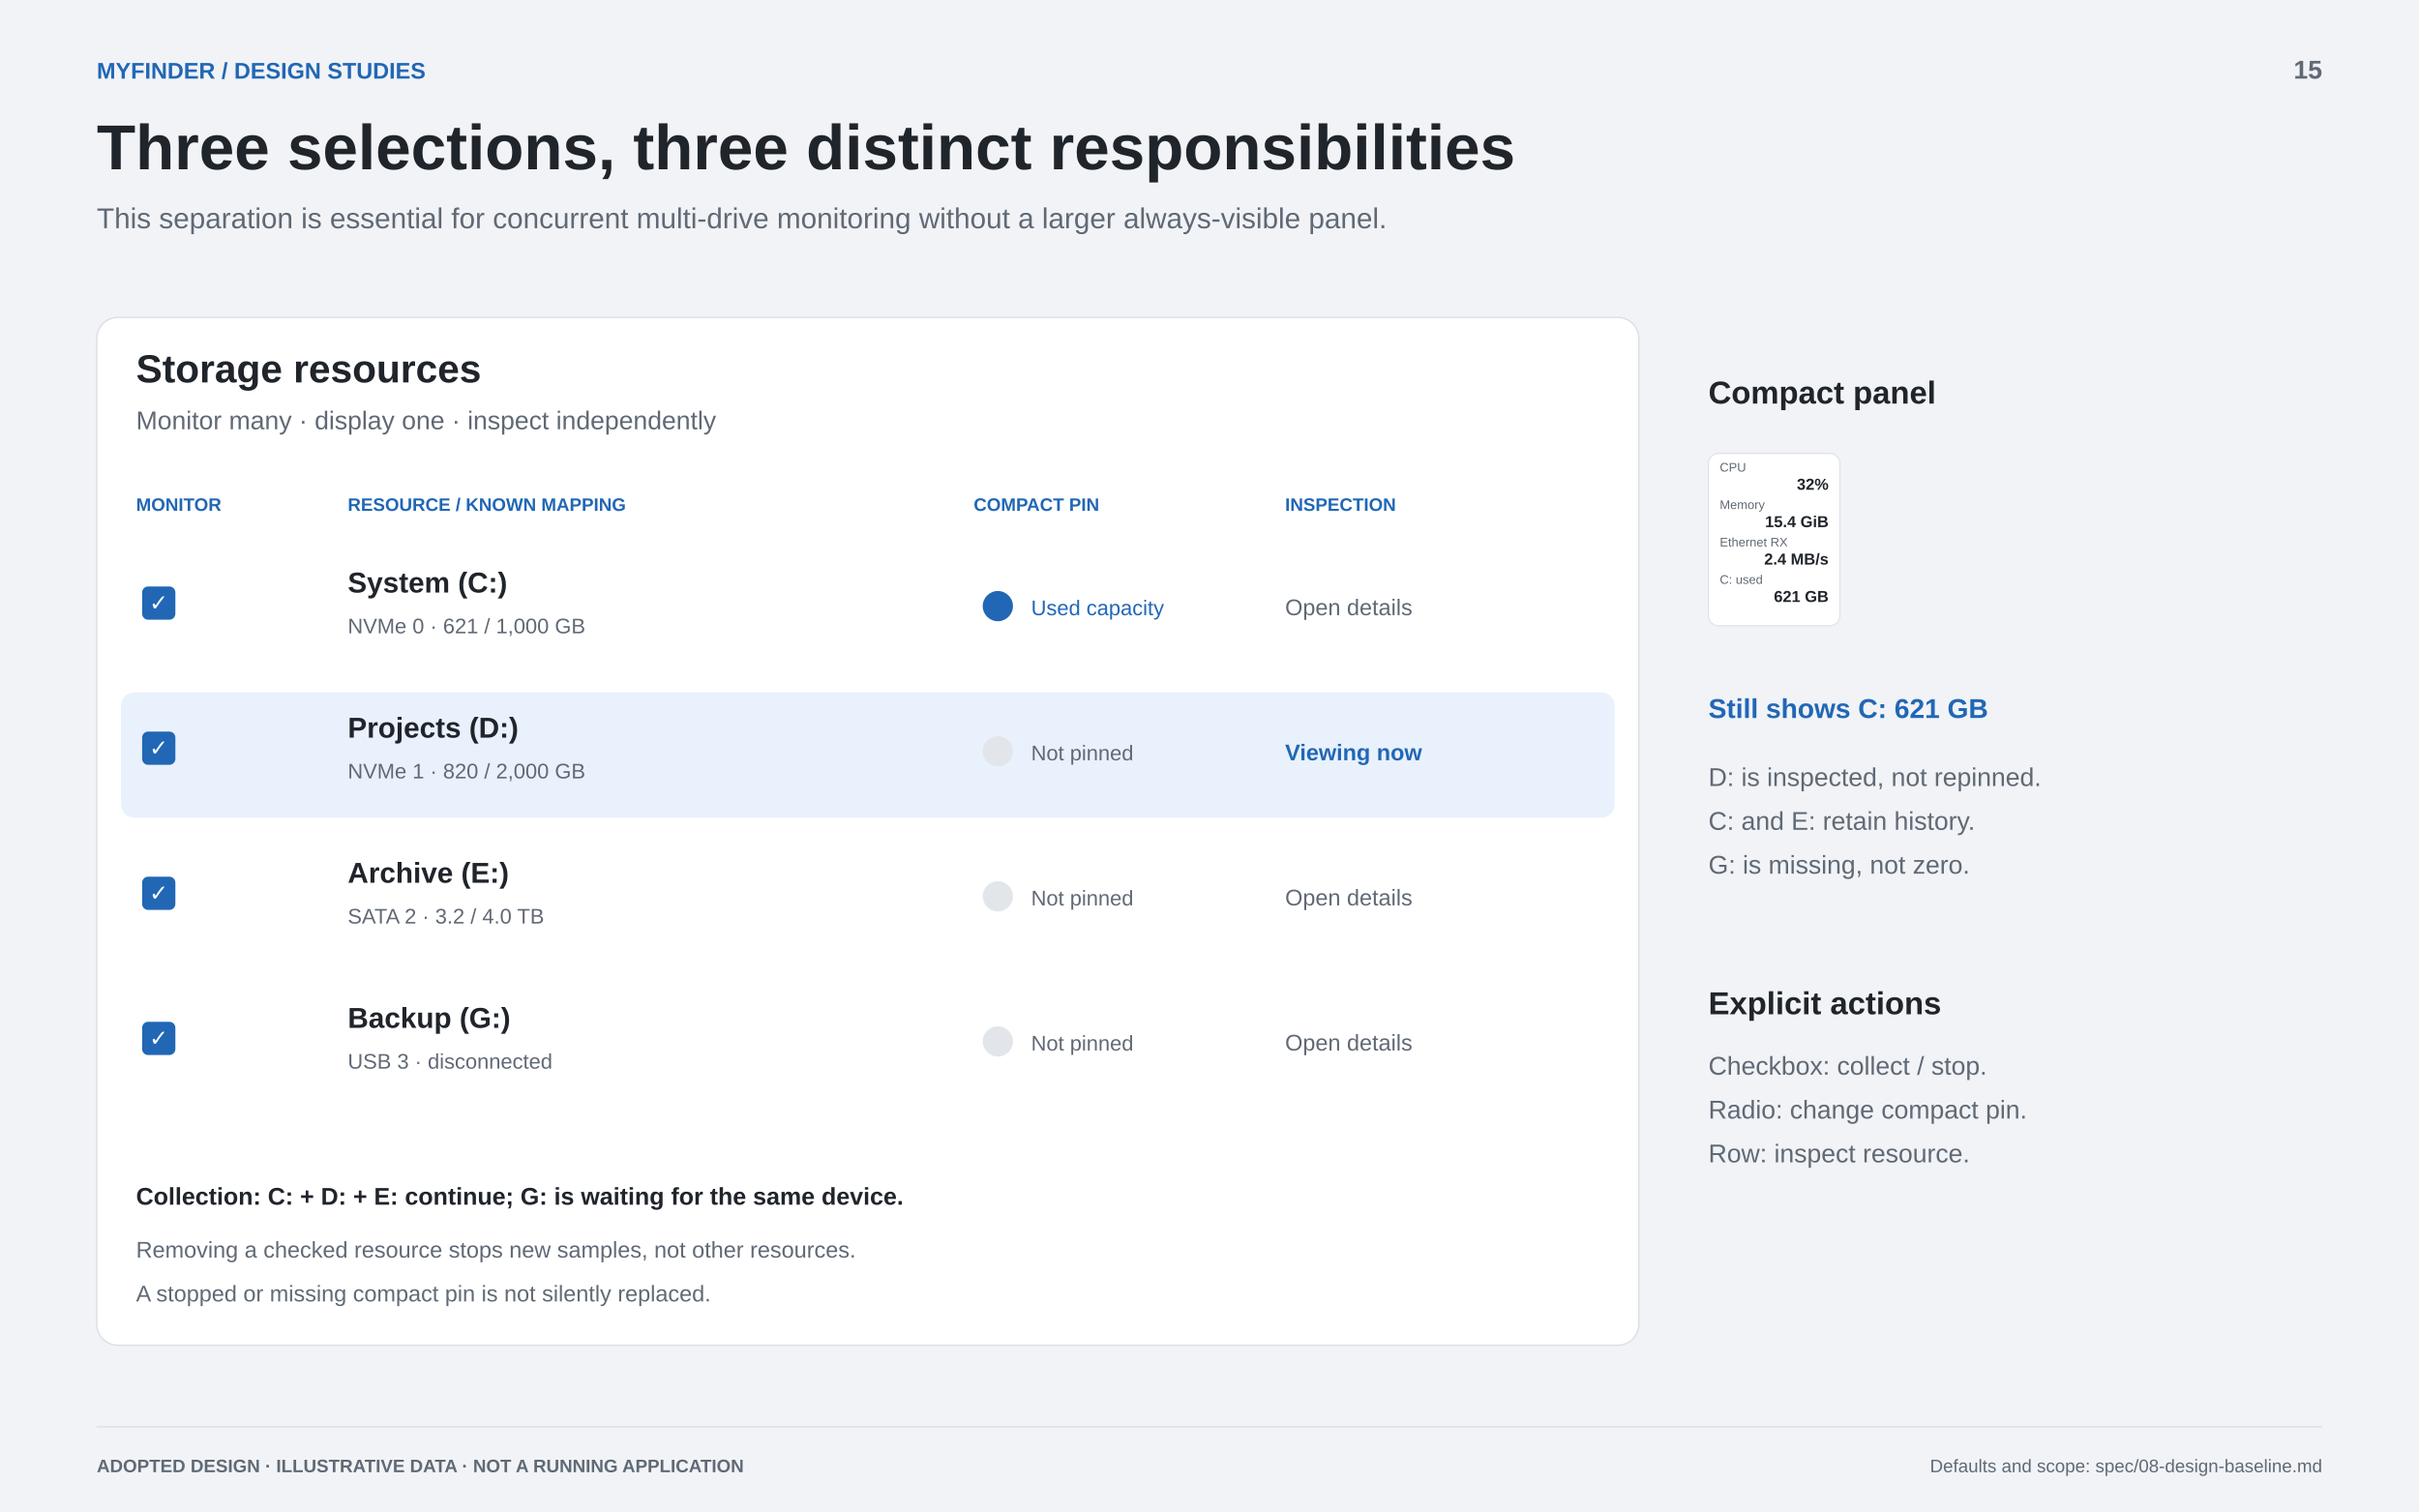
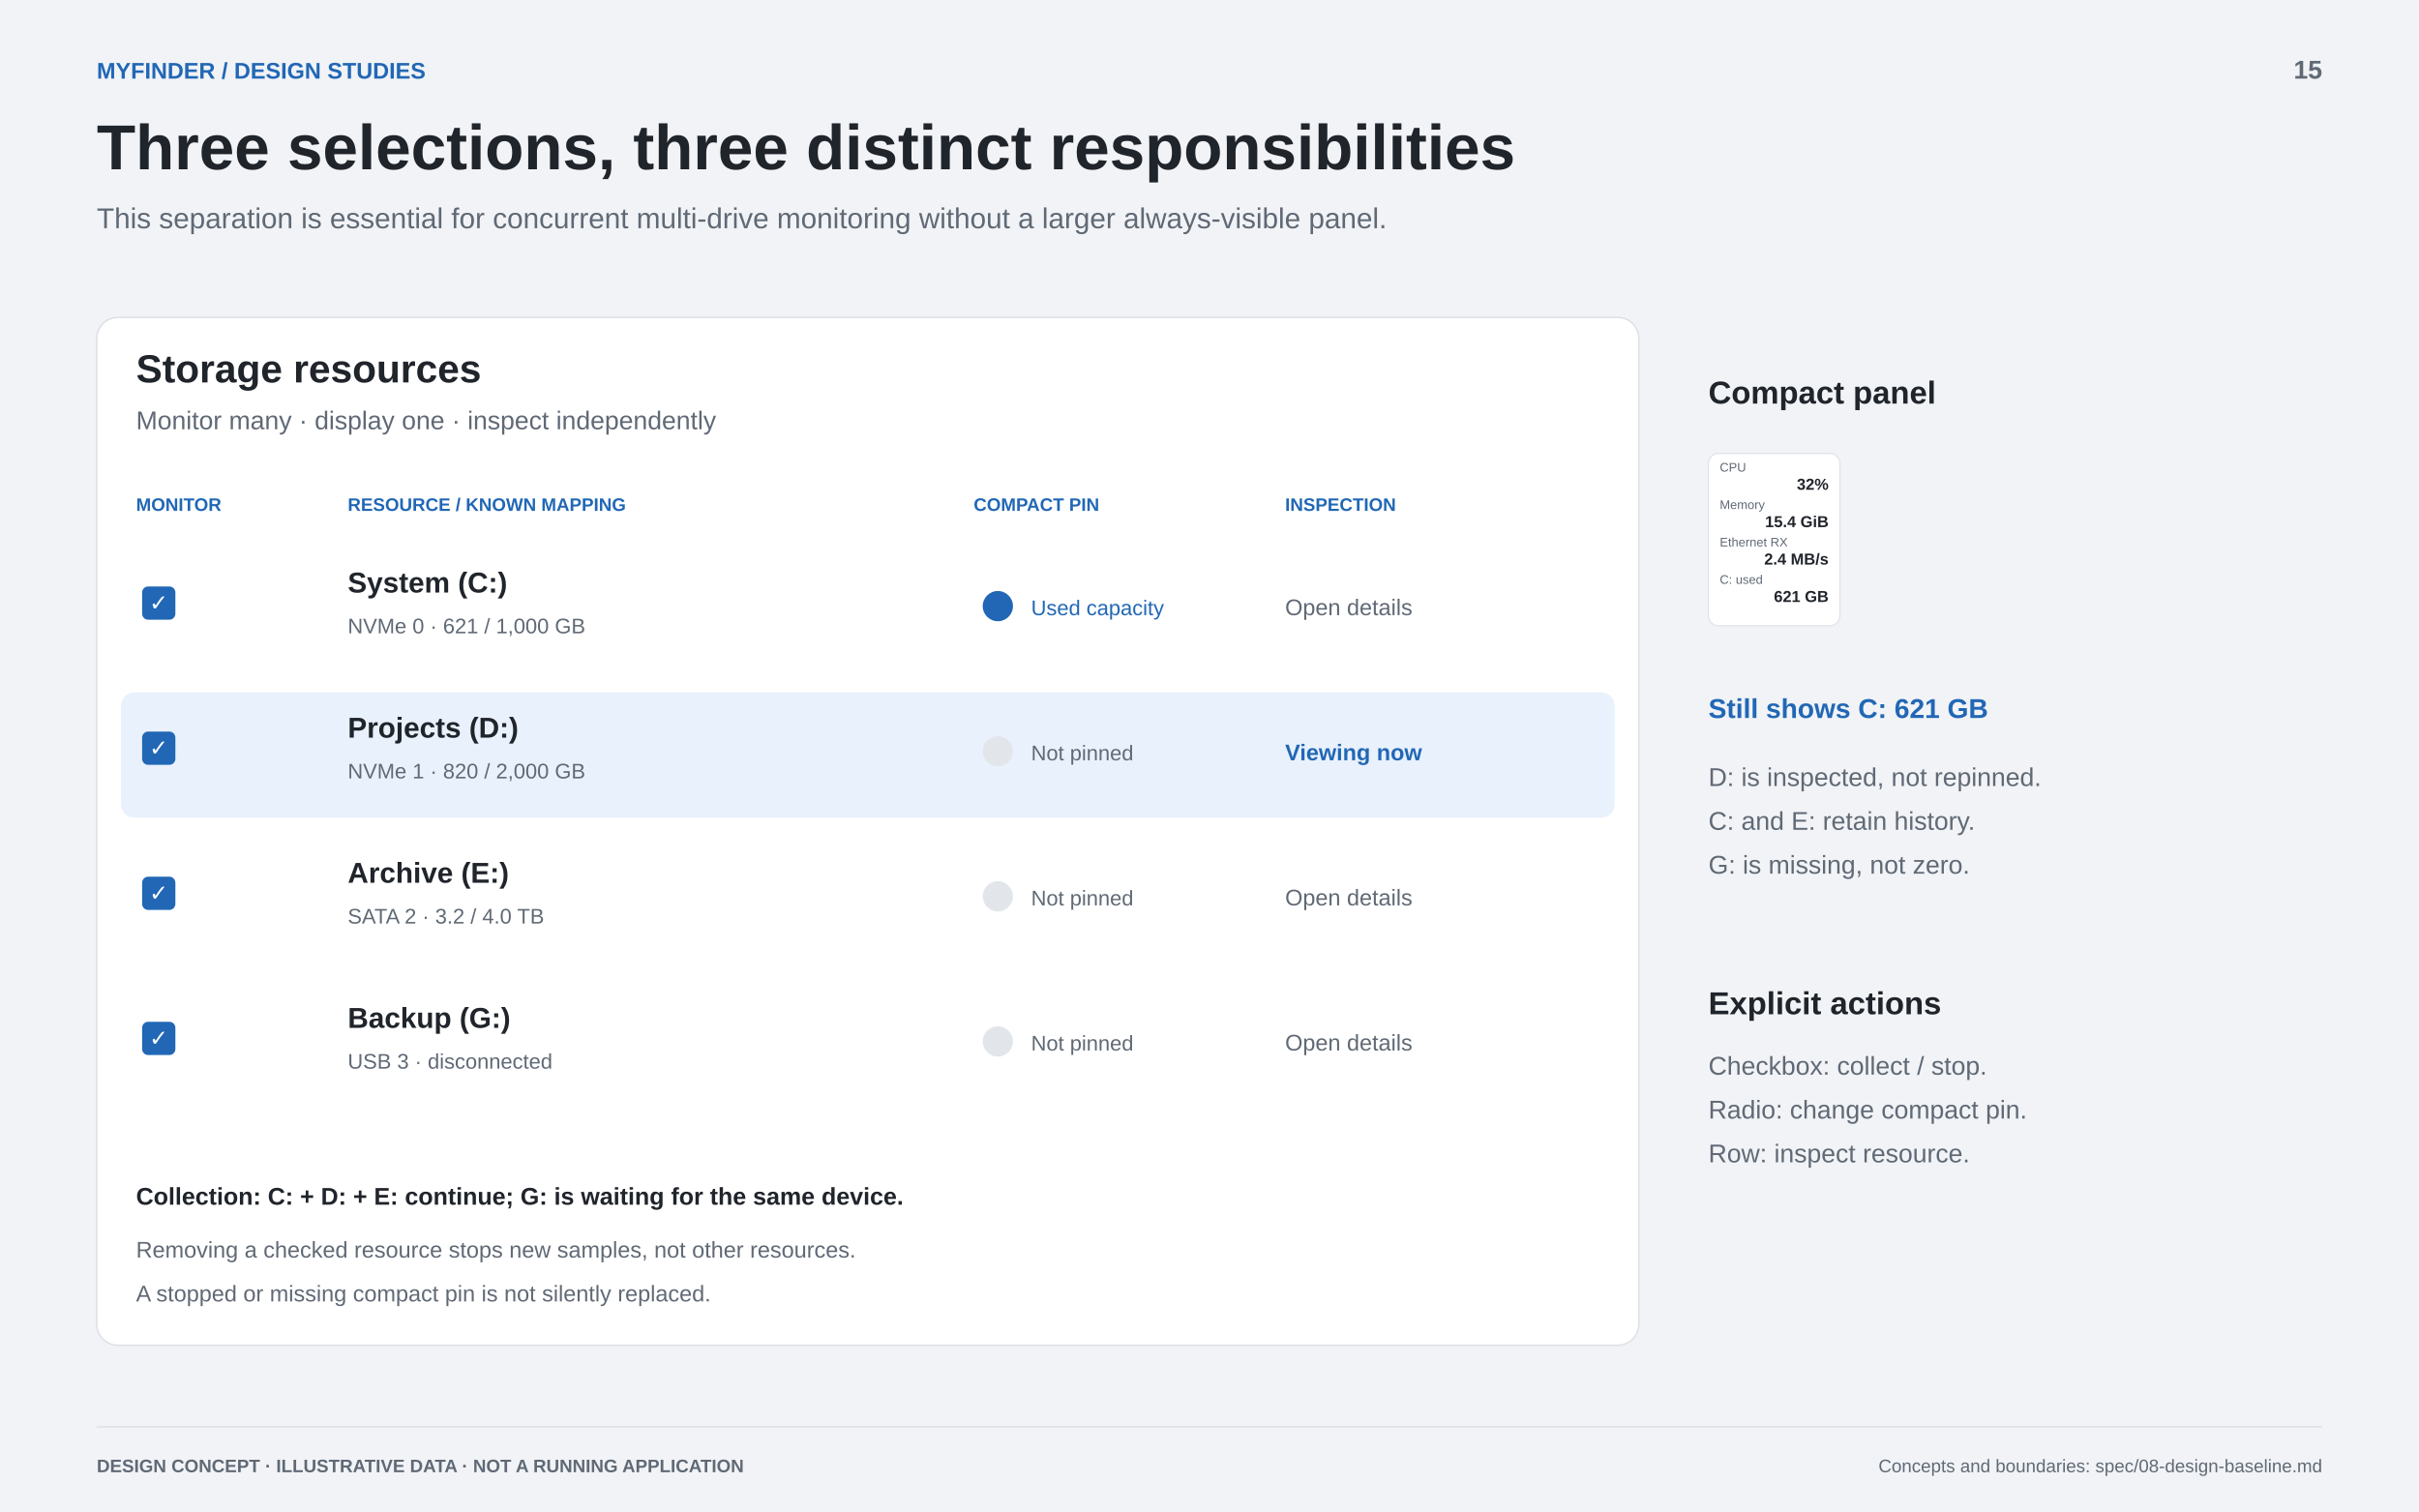
<svg xmlns="http://www.w3.org/2000/svg" width="1600" height="1000" viewBox="0 0 1600 1000">
  <defs>
    <filter id="shadow" x="-15%" y="-15%" width="130%" height="140%">
      <feDropShadow dx="0" dy="9" stdDeviation="16" flood-color="#263D37" flood-opacity="0.10" />
    </filter>
  </defs>
  <g font-family="Segoe UI, Arial, sans-serif">
    <rect x="0" y="0" width="1600" height="1000" rx="0" fill="#F1F3F6" stroke="none" />
    <text x="64" y="52" fill="#2167B5" font-size="15" font-weight="700" text-anchor="start">MYFINDER  /  DESIGN STUDIES</text>
    <text x="1536" y="52" fill="#606975" font-size="17" font-weight="600" text-anchor="end">15</text>
    <text x="64" y="112" fill="#20242B" font-size="42" font-weight="600" text-anchor="start">Three selections, three distinct responsibilities</text>
    <text x="64" y="151" fill="#606975" font-size="19" font-weight="400" text-anchor="start">This separation is essential for concurrent multi-drive monitoring without a larger always-visible panel.</text>
    <rect x="64" y="210" width="1020" height="680" rx="14" fill="#FFFFFF" stroke="#DDE1E7" />
    <text x="90" y="253" fill="#20242B" font-size="26" font-weight="600" text-anchor="start">Storage resources</text>
    <text x="90" y="284" fill="#606975" font-size="17" font-weight="400" text-anchor="start">Monitor many · display one · inspect independently</text>
    <text x="90" y="338" fill="#2167B5" font-size="12" font-weight="700" text-anchor="start">MONITOR</text>
    <text x="230" y="338" fill="#2167B5" font-size="12" font-weight="700" text-anchor="start">RESOURCE / KNOWN MAPPING</text>
    <text x="644" y="338" fill="#2167B5" font-size="12" font-weight="700" text-anchor="start">COMPACT PIN</text>
    <text x="850" y="338" fill="#2167B5" font-size="12" font-weight="700" text-anchor="start">INSPECTION</text>
    <rect x="94" y="388" width="22" height="22" rx="4" fill="#2167B5" stroke="none" />
    <text x="105" y="404" fill="white" font-size="15" font-weight="600" text-anchor="middle">✓</text>
    <text x="230" y="392" fill="#20242B" font-size="19" font-weight="600" text-anchor="start">System (C:)</text>
    <text x="230" y="419" fill="#606975" font-size="14" font-weight="400" text-anchor="start">NVMe 0 · 621 / 1,000 GB</text>
    <circle cx="660" cy="401" r="10" fill="#2167B5" />
    <text x="682" y="407" fill="#2167B5" font-size="14" font-weight="400" text-anchor="start">Used capacity</text>
    <text x="850" y="407" fill="#606975" font-size="15" font-weight="400" text-anchor="start">Open details</text>
    <rect x="80" y="458" width="988" height="83" rx="9" fill="#E9F1FC" stroke="none" />
    <rect x="94" y="484" width="22" height="22" rx="4" fill="#2167B5" stroke="none" />
    <text x="105" y="500" fill="white" font-size="15" font-weight="600" text-anchor="middle">✓</text>
    <text x="230" y="488" fill="#20242B" font-size="19" font-weight="600" text-anchor="start">Projects (D:)</text>
    <text x="230" y="515" fill="#606975" font-size="14" font-weight="400" text-anchor="start">NVMe 1 · 820 / 2,000 GB</text>
    <circle cx="660" cy="497" r="10" fill="#E2E6EB" />
    <text x="682" y="503" fill="#606975" font-size="14" font-weight="400" text-anchor="start">Not pinned</text>
    <text x="850" y="503" fill="#2167B5" font-size="15" font-weight="600" text-anchor="start">Viewing now</text>
    <rect x="94" y="580" width="22" height="22" rx="4" fill="#2167B5" stroke="none" />
    <text x="105" y="596" fill="white" font-size="15" font-weight="600" text-anchor="middle">✓</text>
    <text x="230" y="584" fill="#20242B" font-size="19" font-weight="600" text-anchor="start">Archive (E:)</text>
    <text x="230" y="611" fill="#606975" font-size="14" font-weight="400" text-anchor="start">SATA 2 · 3.2 / 4.0 TB</text>
    <circle cx="660" cy="593" r="10" fill="#E2E6EB" />
    <text x="682" y="599" fill="#606975" font-size="14" font-weight="400" text-anchor="start">Not pinned</text>
    <text x="850" y="599" fill="#606975" font-size="15" font-weight="400" text-anchor="start">Open details</text>
    <rect x="94" y="676" width="22" height="22" rx="4" fill="#2167B5" stroke="none" />
    <text x="105" y="692" fill="white" font-size="15" font-weight="600" text-anchor="middle">✓</text>
    <text x="230" y="680" fill="#20242B" font-size="19" font-weight="600" text-anchor="start">Backup (G:)</text>
    <text x="230" y="707" fill="#606975" font-size="14" font-weight="400" text-anchor="start">USB 3 · disconnected</text>
    <circle cx="660" cy="689" r="10" fill="#E2E6EB" />
    <text x="682" y="695" fill="#606975" font-size="14" font-weight="400" text-anchor="start">Not pinned</text>
    <text x="850" y="695" fill="#606975" font-size="15" font-weight="400" text-anchor="start">Open details</text>
    <text x="90" y="797" fill="#20242B" font-size="16" font-weight="600" text-anchor="start">Collection: C: + D: + E: continue; G: is waiting for the same device.</text>
    <text x="90" y="832" fill="#606975" font-size="15" font-weight="400" text-anchor="start">Removing a checked resource stops new samples, not other resources.</text>
    <text x="90" y="861" fill="#606975" font-size="15" font-weight="400" text-anchor="start">A stopped or missing compact pin is not silently replaced.</text>
    <text x="1130" y="267" fill="#20242B" font-size="21" font-weight="600" text-anchor="start">Compact panel</text>
    <g transform="translate(1130,300) scale(0.75)">
      <rect x="0" y="0" width="116" height="152" rx="9" fill="#FFFFFF" stroke="#DDE1E7" />
      <text x="10" y="16" fill="#606975" font-size="11" font-weight="400" text-anchor="start">CPU</text>
      <text x="106" y="32" fill="#20242B" font-size="14" font-weight="600" text-anchor="end">32%</text>
      <text x="10" y="49" fill="#606975" font-size="11" font-weight="400" text-anchor="start">Memory</text>
      <text x="106" y="65" fill="#20242B" font-size="14" font-weight="600" text-anchor="end">15.4 GiB</text>
      <text x="10" y="82" fill="#606975" font-size="11" font-weight="400" text-anchor="start">Ethernet RX</text>
      <text x="106" y="98" fill="#20242B" font-size="14" font-weight="600" text-anchor="end">2.4 MB/s</text>
      <text x="10" y="115" fill="#606975" font-size="11" font-weight="400" text-anchor="start">C: used</text>
      <text x="106" y="131" fill="#20242B" font-size="14" font-weight="600" text-anchor="end">621 GB</text>
    </g>
    <text x="1130" y="475" fill="#2167B5" font-size="18" font-weight="600" text-anchor="start">Still shows C: 621 GB</text>
    <text x="1130" y="520" fill="#606975" font-size="17" font-weight="400" text-anchor="start">D: is inspected, not repinned.</text>
    <text x="1130" y="549" fill="#606975" font-size="17" font-weight="400" text-anchor="start">C: and E: retain history.</text>
    <text x="1130" y="578" fill="#606975" font-size="17" font-weight="400" text-anchor="start">G: is missing, not zero.</text>
    <text x="1130" y="671" fill="#20242B" font-size="21" font-weight="600" text-anchor="start">Explicit actions</text>
    <text x="1130" y="711" fill="#606975" font-size="17" font-weight="400" text-anchor="start">Checkbox: collect / stop.</text>
    <text x="1130" y="740" fill="#606975" font-size="17" font-weight="400" text-anchor="start">Radio: change compact pin.</text>
    <text x="1130" y="769" fill="#606975" font-size="17" font-weight="400" text-anchor="start">Row: inspect resource.</text>
    <line x1="64" y1="944" x2="1536" y2="944" stroke="#DDE1E7" stroke-width="1" />
-     <text x="64" y="974" fill="#606975" font-size="12" font-weight="600" text-anchor="start">ADOPTED DESIGN · ILLUSTRATIVE DATA · NOT A RUNNING APPLICATION</text>
-     <text x="1536" y="974" fill="#606975" font-size="12" font-weight="400" text-anchor="end">Defaults and scope: spec/08-design-baseline.md</text>
+     <text x="64" y="974" fill="#606975" font-size="12" font-weight="600" text-anchor="start">DESIGN CONCEPT · ILLUSTRATIVE DATA · NOT A RUNNING APPLICATION</text>
+     <text x="1536" y="974" fill="#606975" font-size="12" font-weight="400" text-anchor="end">Concepts and boundaries: spec/08-design-baseline.md</text>
  </g>
</svg>
